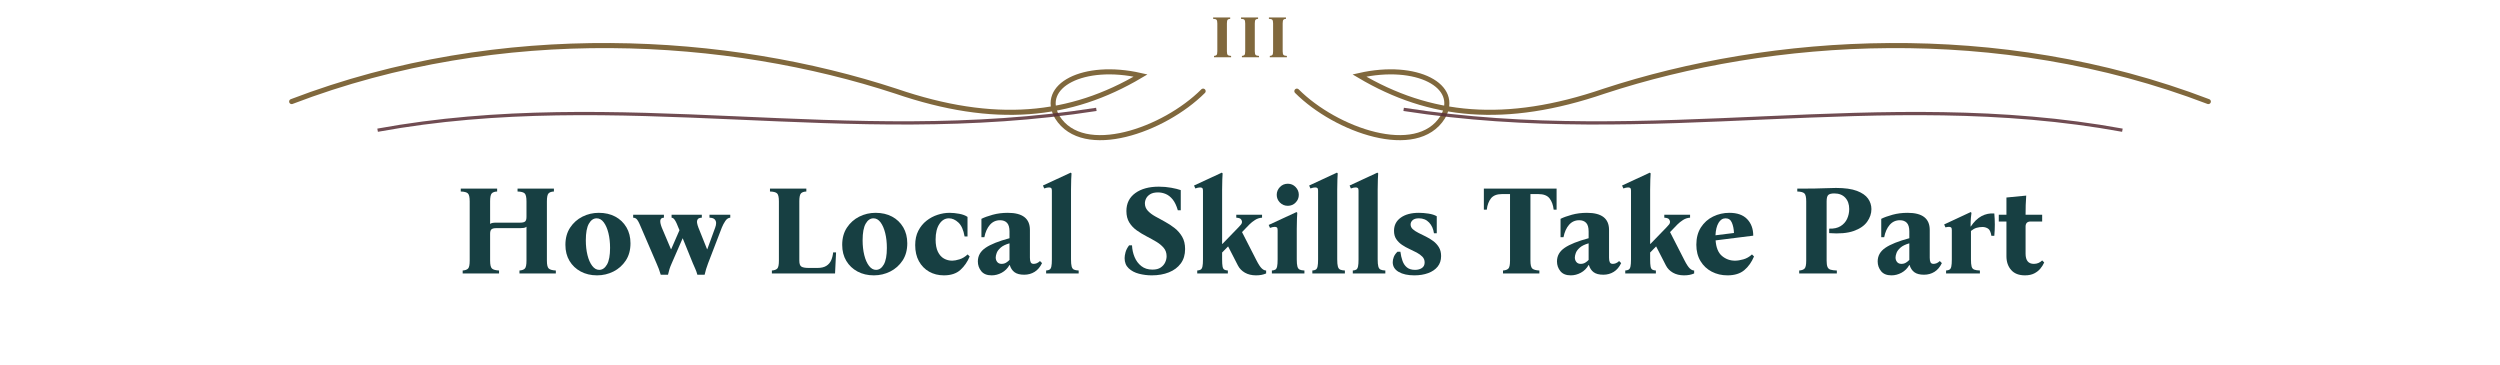
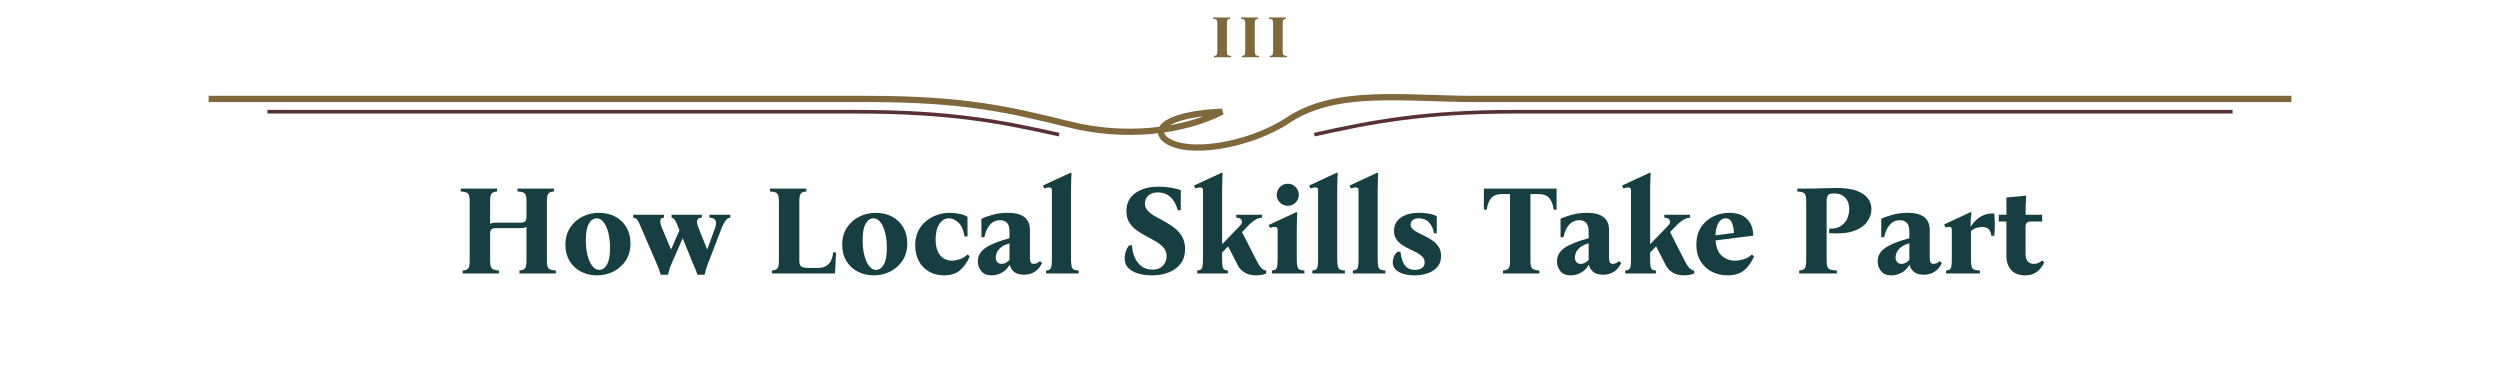
<svg xmlns="http://www.w3.org/2000/svg" viewBox="0 0 960 140" role="img" aria-labelledby="title">
  <path d="M63 0V23Q92 25 105.0 38.0Q118 51 118 100V565Q118 614 103.5 627.5Q89 641 48 642V665H333V642Q304 641 291.0 627.5Q278 614 278 565V100Q278 51 293.0 38.0Q308 25 348 23V0Z" fill="#80683D" transform="translate(464.738 22.000) scale(0.023 -0.023)" />
  <path d="M63 0V23Q92 25 105.0 38.0Q118 51 118 100V565Q118 614 103.5 627.5Q89 641 48 642V665H333V642Q304 641 291.0 627.5Q278 614 278 565V100Q278 51 293.0 38.0Q308 25 348 23V0Z" fill="#80683D" transform="translate(475.446 22.000) scale(0.023 -0.023)" />
  <path d="M63 0V23Q92 25 105.0 38.0Q118 51 118 100V565Q118 614 103.5 627.5Q89 641 48 642V665H333V642Q304 641 291.0 627.5Q278 614 278 565V100Q278 51 293.0 38.0Q308 25 348 23V0Z" fill="#80683D" transform="translate(486.154 22.000) scale(0.023 -0.023)" />
-   <path d="M112 39 C193 8 280 14 344 35 C382 48 411 45 438 29 C416 24 399 33 406 45 C416 61 447 50 462 35" fill="none" stroke="#80683D" stroke-width="1.95" stroke-linecap="round" />
-   <path d="M848 39 C767 8 680 14 616 35 C578 48 549 45 522 29 C544 24 561 33 554 45 C544 61 513 50 498 35" fill="none" stroke="#80683D" stroke-width="1.95" stroke-linecap="round" />
-   <path d="M145 50 C238 33 325 57 421 42" fill="none" stroke="#5A3037" stroke-opacity="0.86" stroke-width="1.25" />
-   <path d="M815 50 C722 33 635 57 539 42" fill="none" stroke="#5A3037" stroke-opacity="0.86" stroke-width="1.25" />
+   <path d="M81.3 38 H333.3 C370.7 38 388 42.2 410.7 47.8 C432 53.1 454 50.6 469.3 42.9 C451.3 43.6 442 48.5 447.3 53.4 C455.3 60.1 480 55.9 494.7 46.1 C513.3 33.8 539.3 38 566.7 38 H878.7" fill="none" stroke="#80683D" stroke-width="2.4" stroke-linecap="square" />
+   <path d="M102.7 42.9 H328.7 C365.3 42.9 384.7 46.8 406.7 51.7" fill="none" stroke="#5A3037" stroke-width="1.4" />
+   <path d="M857.3 42.9 H582 C546.7 42.9 526.7 46.8 504.7 51.7" fill="none" stroke="#5A3037" stroke-width="1.4" />
  <path d="M58 0V23Q87 25 100.0 38.0Q113 51 113 100V565Q113 614 98.5 627.5Q84 641 43 642V665H328V642Q299 641 286.0 627.5Q273 614 273 565V388Q281 394 292.5 396.0Q304 398 320 398H509Q536 398 547.0 407.0Q558 416 558 443V565Q558 614 543.5 627.5Q529 641 488 642V665H773V642Q744 641 731.0 627.5Q718 614 718 565V100Q718 51 733.0 38.0Q748 25 788 23V0H503V23Q532 25 545.0 38.0Q558 51 558 100V366Q550 359 538.0 357.0Q526 355 511 355H322Q295 355 284.0 346.0Q273 337 273 311V100Q273 51 288.0 38.0Q303 25 343 23V0Z" fill="#173F42" transform="translate(174.827 105.000) scale(0.049 -0.049)" />
  <path d="M292 475Q365 475 420.5 445.5Q476 416 508.0 362.0Q540 308 540 236Q540 157 503.0 101.0Q466 45 406.5 15.0Q347 -15 278 -15Q206 -15 150.0 15.0Q94 45 62.0 98.5Q30 152 30 224Q30 303 67.0 359.0Q104 415 163.5 445.0Q223 475 292 475ZM295 28Q332 28 356.0 70.0Q380 112 380 200Q380 264 367.0 316.5Q354 369 330.5 400.5Q307 432 275 432Q238 432 214.0 390.0Q190 348 190 260Q190 196 203.0 143.5Q216 91 240.0 59.5Q264 28 295 28Z" fill="#173F42" transform="translate(215.646 105.000) scale(0.049 -0.049)" />
  <path d="M205 -10Q197 16 190.0 35.5Q183 55 172 79L51 360Q37 394 28.0 409.5Q19 425 11.0 430.5Q3 436 -11 437V460H230V437Q210 436 204.5 424.0Q199 412 202.5 395.0Q206 378 213 360L285 190H287L352 339L343 360Q330 394 321.0 409.5Q312 425 305.5 430.5Q299 436 290 437V460H527V437Q502 436 494.5 424.0Q487 412 490.0 395.0Q493 378 500 360L568 190H570L632 360Q639 378 639.0 395.0Q639 412 627.5 424.0Q616 436 587 437V460H750V437Q727 435 711.0 411.0Q695 387 684 360L576 79Q566 52 560.5 34.0Q555 16 549 -10H492Q485 16 476.0 35.5Q467 55 457 79L377 276L291 79Q279 52 273.5 34.0Q268 16 262 -10Z" fill="#173F42" transform="translate(243.676 105.000) scale(0.049 -0.049)" />
  <path d="M58 0V23Q87 25 100.0 38.0Q113 51 113 100V565Q113 614 98.5 627.5Q84 641 43 642V665H328V642Q299 641 286.0 627.5Q273 614 273 565V100Q273 65 288.5 54.0Q304 43 349 43H414Q459 43 485.0 59.5Q511 76 523.0 104.0Q535 132 538 165H561L553 0Z" fill="#173F42" transform="translate(293.562 105.000) scale(0.049 -0.049)" />
  <path d="M292 475Q365 475 420.5 445.5Q476 416 508.0 362.0Q540 308 540 236Q540 157 503.0 101.0Q466 45 406.5 15.0Q347 -15 278 -15Q206 -15 150.0 15.0Q94 45 62.0 98.5Q30 152 30 224Q30 303 67.0 359.0Q104 415 163.5 445.0Q223 475 292 475ZM295 28Q332 28 356.0 70.0Q380 112 380 200Q380 264 367.0 316.5Q354 369 330.5 400.5Q307 432 275 432Q238 432 214.0 390.0Q190 348 190 260Q190 196 203.0 143.5Q216 91 240.0 59.5Q264 28 295 28Z" fill="#173F42" transform="translate(321.935 105.000) scale(0.049 -0.049)" />
  <path d="M255 -15Q190 -15 139.0 14.0Q88 43 59.0 96.0Q30 149 30 222Q30 287 54.5 334.5Q79 382 118.5 413.0Q158 444 205.5 459.5Q253 475 299 475Q334 475 375.0 467.5Q416 460 440 443V290H417Q404 366 368.5 399.0Q333 432 294 432Q249 432 219.5 387.5Q190 343 190 266Q190 206 208.0 169.5Q226 133 255.5 116.5Q285 100 320 100Q343 100 377.0 110.5Q411 121 441 149L457 133Q431 70 384.0 27.5Q337 -15 255 -15Z" fill="#173F42" transform="translate(349.966 105.000) scale(0.049 -0.049)" />
  <path d="M146 -15Q91 -15 64.5 18.0Q38 51 38 94Q38 160 98.5 201.0Q159 242 286 276V329Q286 376 266.5 396.5Q247 417 212 417Q164 417 132.5 381.0Q101 345 89 284H66V428Q100 445 154.5 460.0Q209 475 273 475Q446 475 446 341V123Q446 100 452.0 87.5Q458 75 476 75Q486 75 498.5 79.5Q511 84 525 97L541 81Q519 35 483.0 12.5Q447 -10 401 -10Q352 -10 325.5 9.5Q299 29 288 66H286Q263 26 225.0 5.5Q187 -15 146 -15ZM224 75Q244 75 259.5 84.5Q275 94 286 106V236Q240 223 216.5 202.0Q193 181 185.5 160.0Q178 139 178 125Q178 104 190.0 89.5Q202 75 224 75Z" fill="#173F42" transform="translate(373.634 105.000) scale(0.049 -0.049)" />
  <path d="M232 110Q232 73 237.0 54.5Q242 36 255.0 30.0Q268 24 292 23V0H37V23Q54 24 64.0 30.0Q74 36 78.0 54.5Q82 73 82 110V649Q82 664 76.5 669.0Q71 674 60 674Q52 674 42.5 672.0Q33 670 22 666L12 689L230 790L236 784Q235 769 233.5 737.5Q232 706 232 658Z" fill="#173F42" transform="translate(399.901 105.000) scale(0.049 -0.049)" />
  <path d="M276 -15Q225 -15 176.0 -2.5Q127 10 95.0 40.0Q63 70 63 120Q63 139 70.0 165.5Q77 192 98 220H121Q123 172 141.0 128.5Q159 85 194.0 57.5Q229 30 281 30Q322 30 346.0 46.5Q370 63 381.0 87.0Q392 111 392 135Q392 174 369.0 201.0Q346 228 310.5 249.0Q275 270 234.5 291.0Q194 312 158.0 337.5Q122 363 99.5 399.5Q77 436 77 489Q77 579 146.5 629.5Q216 680 331 680Q382 680 428.5 671.5Q475 663 503 653V495H480Q464 550 439.5 580.0Q415 610 385.5 622.5Q356 635 325 635Q287 635 264.5 621.5Q242 608 232.0 588.5Q222 569 222 549Q222 516 244.5 491.5Q267 467 303.0 447.0Q339 427 379.5 405.0Q420 383 455.5 355.0Q491 327 514.0 287.5Q537 248 537 191Q537 124 503.0 78.0Q469 32 410.0 8.5Q351 -15 276 -15Z" fill="#173F42" transform="translate(428.765 105.000) scale(0.049 -0.049)" />
  <path d="M232 110Q232 73 235.5 54.5Q239 36 249.0 30.0Q259 24 277 23V0H37V23Q54 24 64.0 30.0Q74 36 78.0 54.5Q82 73 82 110V649Q82 664 76.5 669.0Q71 674 60 674Q52 674 42.5 672.0Q33 670 22 666L12 689L230 790L236 784Q235 769 233.5 737.5Q232 706 232 658V231H234L360 361Q374 375 381.0 384.5Q388 394 388 404Q388 413 380.5 424.0Q373 435 343 437V460H545V437Q515 435 490.0 419.0Q465 403 446 384L388 324L501 103Q525 56 542.5 39.5Q560 23 577 23V0Q544 -15 498 -15Q447 -15 410.5 6.0Q374 27 356 62L279 212L232 164Z" fill="#173F42" transform="translate(457.923 105.000) scale(0.049 -0.049)" />
  <path d="M233 110Q233 73 238.0 54.5Q243 36 256.0 30.0Q269 24 293 23V0H38V23Q55 24 65.0 30.0Q75 36 79.0 54.5Q83 73 83 110V340Q83 355 77.5 360.0Q72 365 61 365Q53 365 43.5 363.0Q34 361 23 357L13 380L231 481L237 475Q236 460 234.5 428.5Q233 397 233 349ZM163 530Q126 530 101.0 555.5Q76 581 76 616Q76 651 101.0 677.0Q126 703 163 703Q199 703 224.0 677.0Q249 651 249 616Q249 581 224.0 555.5Q199 530 163 530Z" fill="#173F42" transform="translate(486.541 105.000) scale(0.049 -0.049)" />
  <path d="M232 110Q232 73 237.0 54.5Q242 36 255.0 30.0Q268 24 292 23V0H37V23Q54 24 64.0 30.0Q74 36 78.0 54.5Q82 73 82 110V649Q82 664 76.5 669.0Q71 674 60 674Q52 674 42.5 672.0Q33 670 22 666L12 689L230 790L236 784Q235 769 233.5 737.5Q232 706 232 658Z" fill="#173F42" transform="translate(502.125 105.000) scale(0.049 -0.049)" />
  <path d="M232 110Q232 73 237.0 54.5Q242 36 255.0 30.0Q268 24 292 23V0H37V23Q54 24 64.0 30.0Q74 36 78.0 54.5Q82 73 82 110V649Q82 664 76.5 669.0Q71 674 60 674Q52 674 42.5 672.0Q33 670 22 666L12 689L230 790L236 784Q235 769 233.5 737.5Q232 706 232 658Z" fill="#173F42" transform="translate(517.659 105.000) scale(0.049 -0.049)" />
  <path d="M202 -15Q126 -15 79.5 12.0Q33 39 33 88Q33 107 41.0 128.5Q49 150 70 170H93Q98 131 109.5 98.5Q121 66 144.5 47.0Q168 28 208 28Q240 28 261.5 42.5Q283 57 283 86Q283 113 265.5 131.0Q248 149 221.0 163.5Q194 178 163.0 192.0Q132 206 105.0 224.5Q78 243 60.5 269.0Q43 295 43 334Q43 399 95.5 437.0Q148 475 238 475Q272 475 312.5 469.0Q353 463 378 448V315H356Q349 366 318.0 399.0Q287 432 238 432Q205 432 189.0 417.5Q173 403 173 384Q173 362 190.5 346.5Q208 331 235.0 317.5Q262 304 292.5 289.0Q323 274 350.0 254.0Q377 234 394.5 205.5Q412 177 412 136Q412 87 385.0 53.5Q358 20 310.5 2.5Q263 -15 202 -15Z" fill="#173F42" transform="translate(533.195 105.000) scale(0.049 -0.049)" />
  <path d="M33 665H603V500H580Q574 554 548.0 588.0Q522 622 459 622H398V100Q398 51 413.0 38.0Q428 25 468 23V0H183V23Q212 25 225.0 38.0Q238 51 238 100V622H176Q115 622 88.5 588.0Q62 554 56 500H33Z" fill="#173F42" transform="translate(568.185 105.000) scale(0.049 -0.049)" />
  <path d="M146 -15Q91 -15 64.5 18.0Q38 51 38 94Q38 160 98.5 201.0Q159 242 286 276V329Q286 376 266.5 396.5Q247 417 212 417Q164 417 132.5 381.0Q101 345 89 284H66V428Q100 445 154.5 460.0Q209 475 273 475Q446 475 446 341V123Q446 100 452.0 87.5Q458 75 476 75Q486 75 498.5 79.5Q511 84 525 97L541 81Q519 35 483.0 12.5Q447 -10 401 -10Q352 -10 325.5 9.5Q299 29 288 66H286Q263 26 225.0 5.5Q187 -15 146 -15ZM224 75Q244 75 259.5 84.5Q275 94 286 106V236Q240 223 216.5 202.0Q193 181 185.5 160.0Q178 139 178 125Q178 104 190.0 89.5Q202 75 224 75Z" fill="#173F42" transform="translate(596.018 105.000) scale(0.049 -0.049)" />
  <path d="M232 110Q232 73 235.5 54.5Q239 36 249.0 30.0Q259 24 277 23V0H37V23Q54 24 64.0 30.0Q74 36 78.0 54.5Q82 73 82 110V649Q82 664 76.5 669.0Q71 674 60 674Q52 674 42.5 672.0Q33 670 22 666L12 689L230 790L236 784Q235 769 233.5 737.5Q232 706 232 658V231H234L360 361Q374 375 381.0 384.5Q388 394 388 404Q388 413 380.5 424.0Q373 435 343 437V460H545V437Q515 435 490.0 419.0Q465 403 446 384L388 324L501 103Q525 56 542.5 39.5Q560 23 577 23V0Q544 -15 498 -15Q447 -15 410.5 6.0Q374 27 356 62L279 212L232 164Z" fill="#173F42" transform="translate(622.284 105.000) scale(0.049 -0.049)" />
  <path d="M274 -15Q206 -15 150.5 14.0Q95 43 62.5 97.0Q30 151 30 225Q30 305 66.0 361.0Q102 417 161.5 446.0Q221 475 289 475Q381 475 428.5 425.5Q476 376 476 296L181 259Q187 174 231.0 137.0Q275 100 333 100Q362 100 399.0 110.5Q436 121 466 149L482 133Q454 66 405.5 25.5Q357 -15 274 -15ZM259 432Q225 432 204.0 396.5Q183 361 180 299L325 317Q323 364 308.5 398.0Q294 432 259 432Z" fill="#173F42" transform="translate(649.923 105.000) scale(0.049 -0.049)" />
  <path d="M58 0V23Q87 25 100.0 38.0Q113 51 113 100V565Q113 614 98.5 627.5Q84 641 43 642V665H113Q186 665 250.0 667.5Q314 670 346 670Q450 670 510.5 647.0Q571 624 597.5 586.5Q624 549 624 504Q624 452 590.5 405.0Q557 358 484.5 332.5Q412 307 293 316V351Q347 349 382.0 370.5Q417 392 433.5 428.0Q450 464 450 505Q450 560 419.0 593.5Q388 627 333 627Q300 627 286.5 615.5Q273 604 273 565V100Q273 68 279.5 51.5Q286 35 303.5 29.5Q321 24 353 23V0Z" fill="#173F42" transform="translate(688.049 105.000) scale(0.049 -0.049)" />
  <path d="M146 -15Q91 -15 64.5 18.0Q38 51 38 94Q38 160 98.5 201.0Q159 242 286 276V329Q286 376 266.5 396.5Q247 417 212 417Q164 417 132.5 381.0Q101 345 89 284H66V428Q100 445 154.5 460.0Q209 475 273 475Q446 475 446 341V123Q446 100 452.0 87.5Q458 75 476 75Q486 75 498.5 79.5Q511 84 525 97L541 81Q519 35 483.0 12.5Q447 -10 401 -10Q352 -10 325.5 9.5Q299 29 288 66H286Q263 26 225.0 5.5Q187 -15 146 -15ZM224 75Q244 75 259.5 84.5Q275 94 286 106V236Q240 223 216.5 202.0Q193 181 185.5 160.0Q178 139 178 125Q178 104 190.0 89.5Q202 75 224 75Z" fill="#173F42" transform="translate(719.165 105.000) scale(0.049 -0.049)" />
  <path d="M38 0V23Q55 24 65.0 30.0Q75 36 79.0 54.5Q83 73 83 110V340Q83 355 77.5 360.0Q72 365 61 365Q49 365 33 361L23 384L231 481L237 475Q235 466 232.5 436.0Q230 406 230 368H232Q269 424 315.5 449.0Q362 474 416 470Q424 383 416 295H393Q386 340 366.0 352.0Q346 364 324 364Q299 364 277.0 357.5Q255 351 233 333V110Q233 73 238.0 54.5Q243 36 258.5 30.0Q274 24 303 23V0Z" fill="#173F42" transform="translate(745.432 105.000) scale(0.049 -0.049)" />
  <path d="M364 102 380 86Q369 61 350.0 38.0Q331 15 301.5 0.0Q272 -15 229 -15Q158 -15 121.0 27.0Q84 69 84 135V407H24V460H84V595L239 610Q236 572 235.0 535.0Q234 498 234 460H364V407H274Q234 407 234 367V155Q234 75 299 75Q337 75 364 102Z" fill="#173F42" transform="translate(766.356 105.000) scale(0.049 -0.049)" />
</svg>
